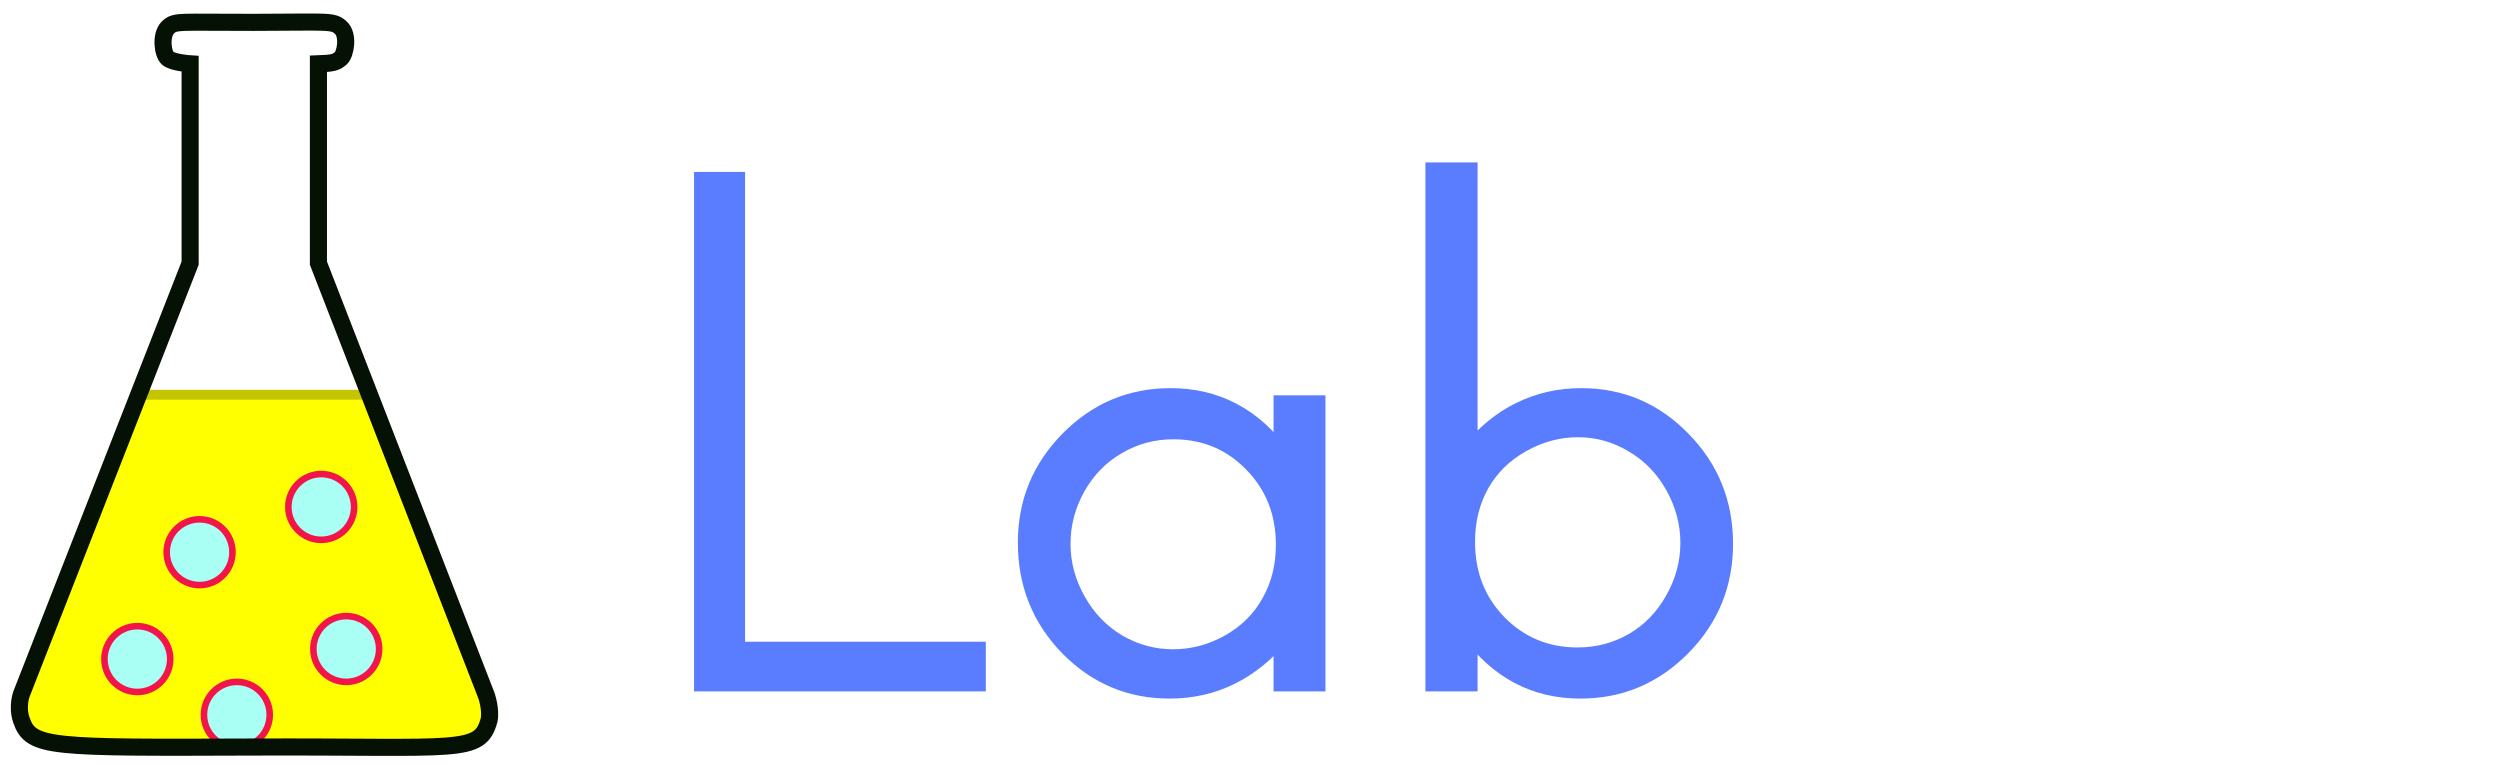
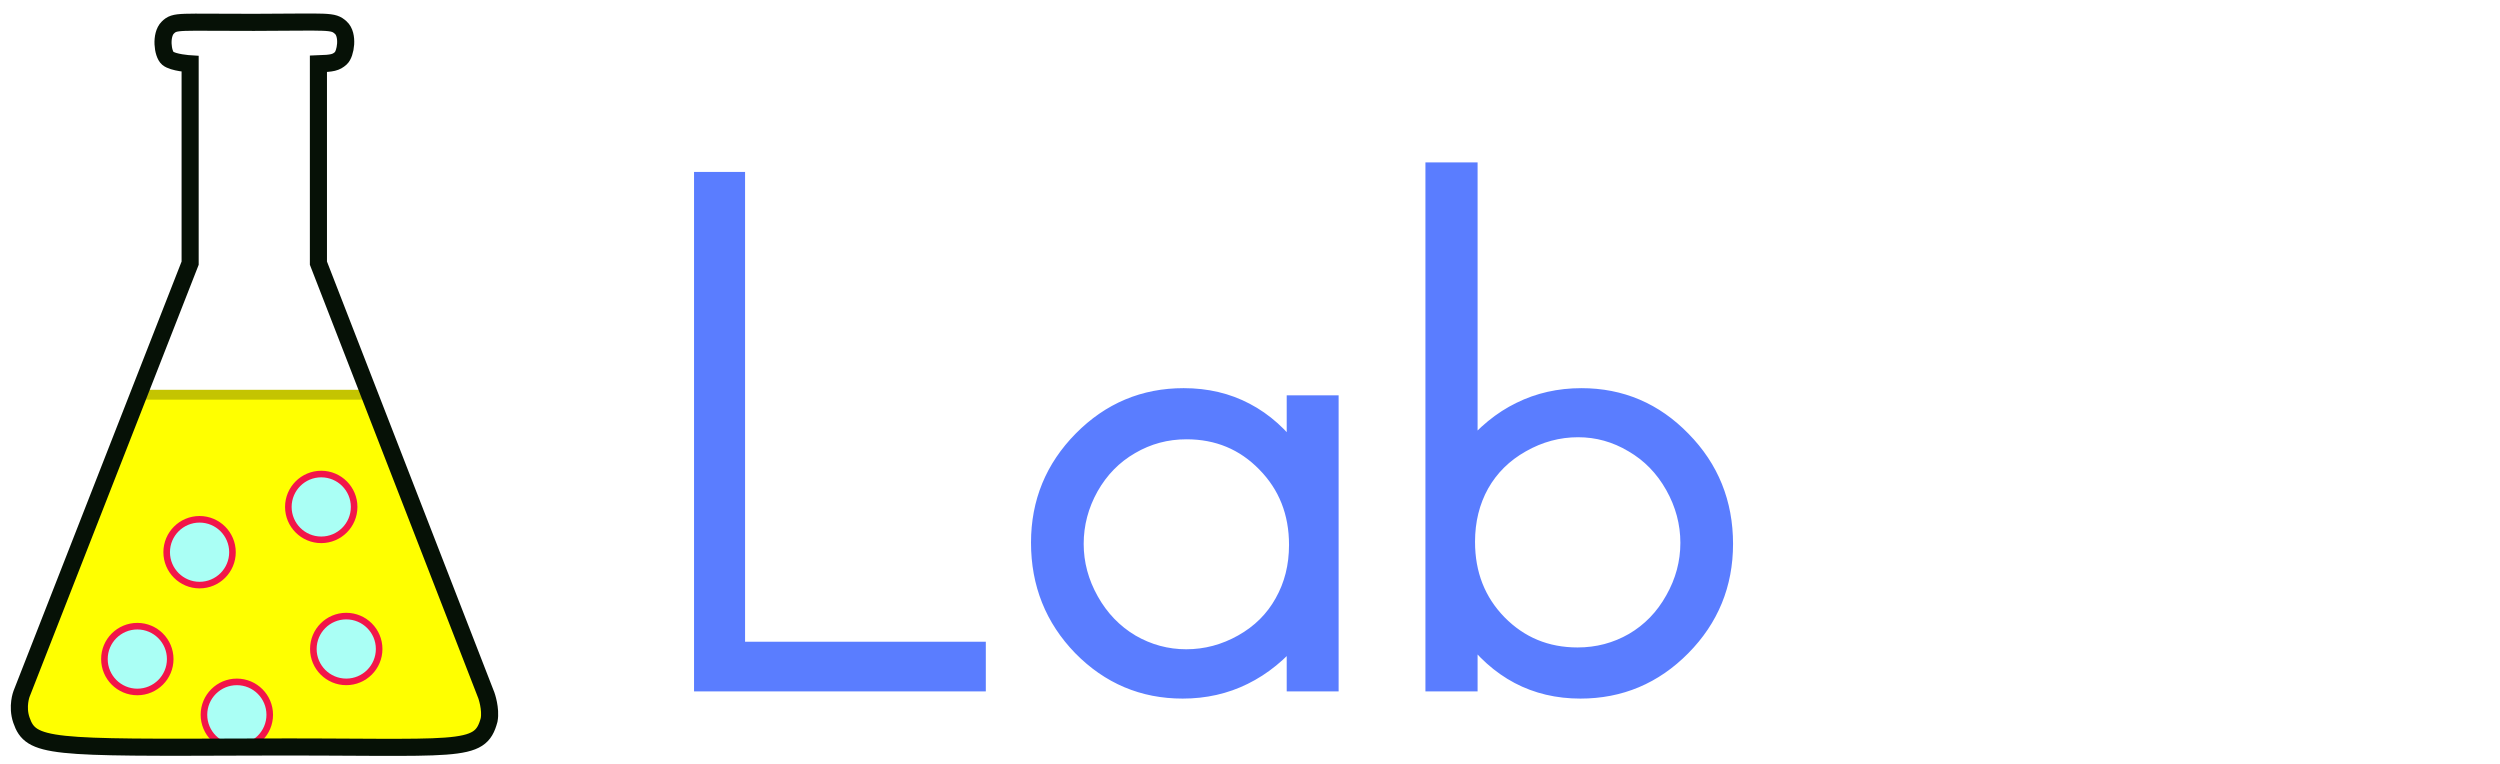
<svg xmlns="http://www.w3.org/2000/svg" width="380" height="116">
  <defs>
    <clipPath id="bottle">
      <path d="m51.8,4.2c1.225,1.095 0.737,4.006 0,4.658c-0.737,0.652 -1.282,0.768 -3.4,0.842l0,30.3l25.535,65.725c0,0 0.721,2.028 0.412,3.703c-1.407,5.245 -4.402,4.005 -35.606,4.12c-31.198,0.114 -34.042,0.163 -35.494,-4.112c-0.703,-2.071 0.026,-3.963 0.026,-3.963l25.628,-65.472l0,-30.3c0,0 -2.604,-0.162 -3.399,-0.84c-0.795,-0.678 -1.114,-3.559 -0,-4.66c1.113,-1.101 1.591,-0.778 13.111,-0.802c11.52,-0.024 11.964,-0.293 13.189,0.802z" fill="none" id="svg_1" />
    </clipPath>
  </defs>
  <g clip-path="url(#bottle)" id="svg_12">
    <rect x="0" y="60" width="80" height="60" fill="yellow" stroke="#c4c401" stroke-width="1.5" />
    <g fill="#aafff5" stroke="#f21549">
      <circle cx="30.335" cy="83.934" r="5" />
      <circle cx="20.873" cy="100.179" r="5" />
      <circle cx="48.828" cy="77.054" r="5" />
      <circle cx="52.63" cy="98.646" r="5" />
      <circle cx="36" cy="108.646" r="5" />
    </g>
  </g>
  <path stroke-width="2.6" stroke="#061106" fill="none" d="m 51.8,4.2 c 1.225,1.095 0.737,4.006 0,4.658 C 51.063,9.511 50.518,9.627 48.4,9.7 V 40 l 25.535,65.725 c 0,0 0.721,2.028 0.412,3.703 -1.407,5.245 -4.402,4.005 -35.606,4.12 -31.198,0.114 -34.042,0.163 -35.494,-4.112 -0.703,-2.071 0.026,-3.963 0.026,-3.963 L 28.9,40 V 9.7 c 0,0 -2.604,-0.162 -3.399,-0.84 C 24.706,8.182 24.387,5.301 25.5,4.2 26.613,3.099 27.091,3.422 38.611,3.398 50.131,3.374 50.575,3.105 51.8,4.2 Z" />
  <g fill="#5a7dff" stroke="#5a7dff" stroke-width="2.5">
    <path d="m 106.744,27.382 h 5.256 V 98.796 l 36.594,3.75e-4 v 5.047 l -41.85,-3.8e-4 z" />
-     <path d="m 200.221,61.343 v 42.5 h -5.391 v -7.305 c -2.292,2.786 -4.87,4.883 -7.734,6.289 -2.839,1.406 -5.951,2.109 -9.336,2.109 -6.016,0 -11.159,-2.174 -15.43,-6.523 -4.245,-4.375 -6.367,-9.688 -6.367,-15.938 0,-6.12 2.148,-11.354 6.445,-15.703 4.297,-4.349 9.466,-6.523 15.508,-6.523 3.49,0 6.641,0.742 9.453,2.227 2.839,1.484 5.326,3.711 7.461,6.68 v -7.812 z m -21.875,4.18 c -3.047,0 -5.859,0.755 -8.438,2.266 -2.578,1.484 -4.635,3.581 -6.172,6.289 -1.51,2.708 -2.266,5.573 -2.266,8.594 0,2.995 0.768,5.859 2.305,8.594 1.536,2.734 3.594,4.87 6.172,6.406 2.604,1.51 5.391,2.266 8.359,2.266 2.995,0 5.833,-0.755 8.516,-2.266 2.682,-1.51 4.74,-3.555 6.172,-6.133 1.458,-2.578 2.188,-5.482 2.188,-8.711 0,-4.922 -1.628,-9.036 -4.883,-12.344 -3.229,-3.307 -7.214,-4.961 -11.953,-4.961 z" />
+     <path d="M 202.221,61.343 V 103.843 h -5.391 v -7.305 c -2.292,2.786 -4.87,4.883 -7.734,6.289 -2.839,1.406 -5.951,2.109 -9.336,2.109 -6.016,0 -11.159,-2.174 -15.43,-6.523 -4.245,-4.375 -6.367,-9.688 -6.367,-15.938 0,-6.12 2.148,-11.354 6.445,-15.703 4.297,-4.349 9.466,-6.523 15.508,-6.523 3.49,0 6.641,0.742 9.453,2.227 2.839,1.484 5.326,3.711 7.461,6.68 v -7.812 z m -21.875,4.18 c -3.047,0 -5.859,0.755 -8.438,2.266 -2.578,1.484 -4.635,3.581 -6.172,6.289 -1.51,2.708 -2.266,5.573 -2.266,8.594 0,2.995 0.768,5.859 2.305,8.594 1.536,2.734 3.594,4.87 6.172,6.406 2.604,1.51 5.391,2.266 8.359,2.266 2.995,0 5.833,-0.755 8.516,-2.266 2.682,-1.51 4.74,-3.555 6.172,-6.133 1.458,-2.578 2.188,-5.482 2.188,-8.711 0,-4.922 -1.628,-9.036 -4.883,-12.344 -3.229,-3.307 -7.214,-4.961 -11.953,-4.961 z" />
    <path d="M 217.915,103.843 V 25.938 h 5.43 v 42.71 c 2.292,-2.812 4.857,-4.909 7.695,-6.289 2.839,-1.406 5.951,-2.109 9.336,-2.109 6.016,0 11.146,2.188 15.391,6.562 4.271,4.349 6.406,9.635 6.406,15.859 0,6.146 -2.148,11.393 -6.445,15.742 -4.297,4.349 -9.466,6.523 -15.508,6.523 -3.464,0 -6.602,-0.742 -9.414,-2.227 -2.812,-1.484 -5.299,-3.711 -7.461,-6.68 v 7.813 z m 21.875,-4.18 c 3.047,0 5.859,-0.742 8.438,-2.227 2.578,-1.51 4.622,-3.62 6.133,-6.328 1.536,-2.708 2.305,-5.573 2.305,-8.594 0,-3.021 -0.768,-5.898 -2.305,-8.633 -1.536,-2.734 -3.607,-4.857 -6.211,-6.367 -2.578,-1.536 -5.339,-2.305 -8.281,-2.305 -2.995,0 -5.846,0.768 -8.555,2.305 -2.682,1.51 -4.753,3.555 -6.211,6.133 -1.432,2.578 -2.148,5.482 -2.148,8.711 0,4.922 1.615,9.036 4.844,12.344 3.255,3.307 7.253,4.961 11.992,4.961 z" />
  </g>
</svg>
